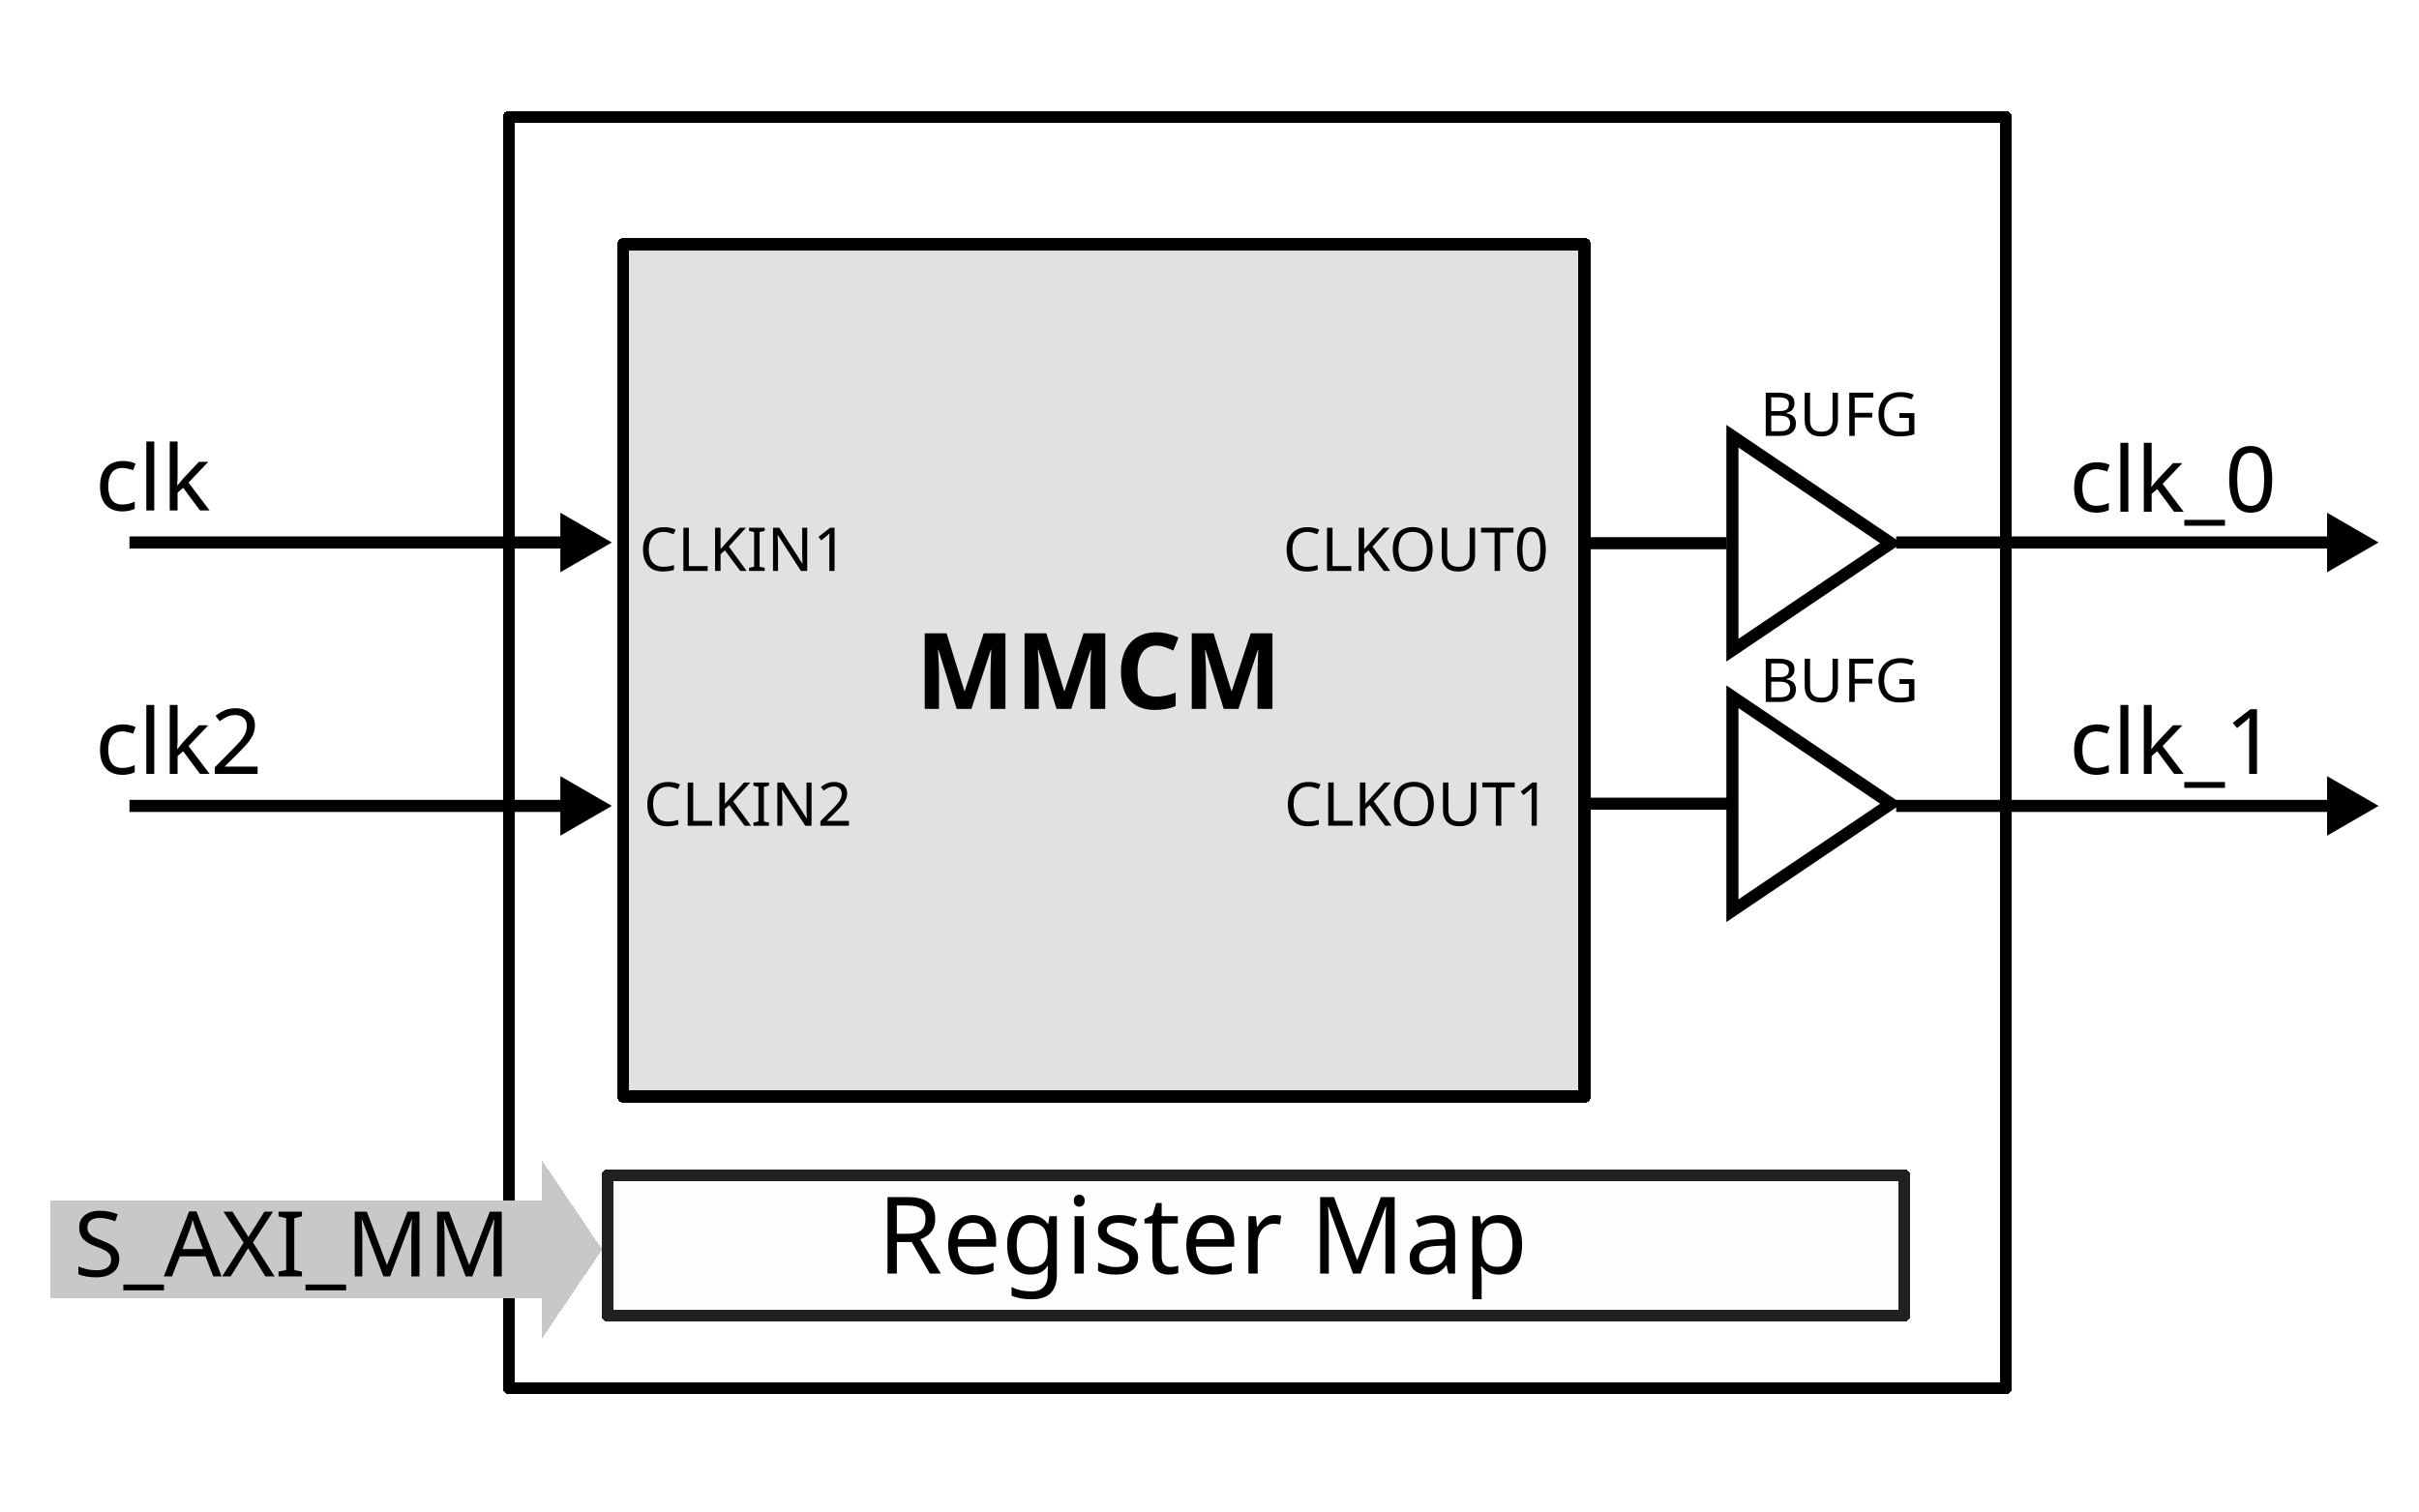
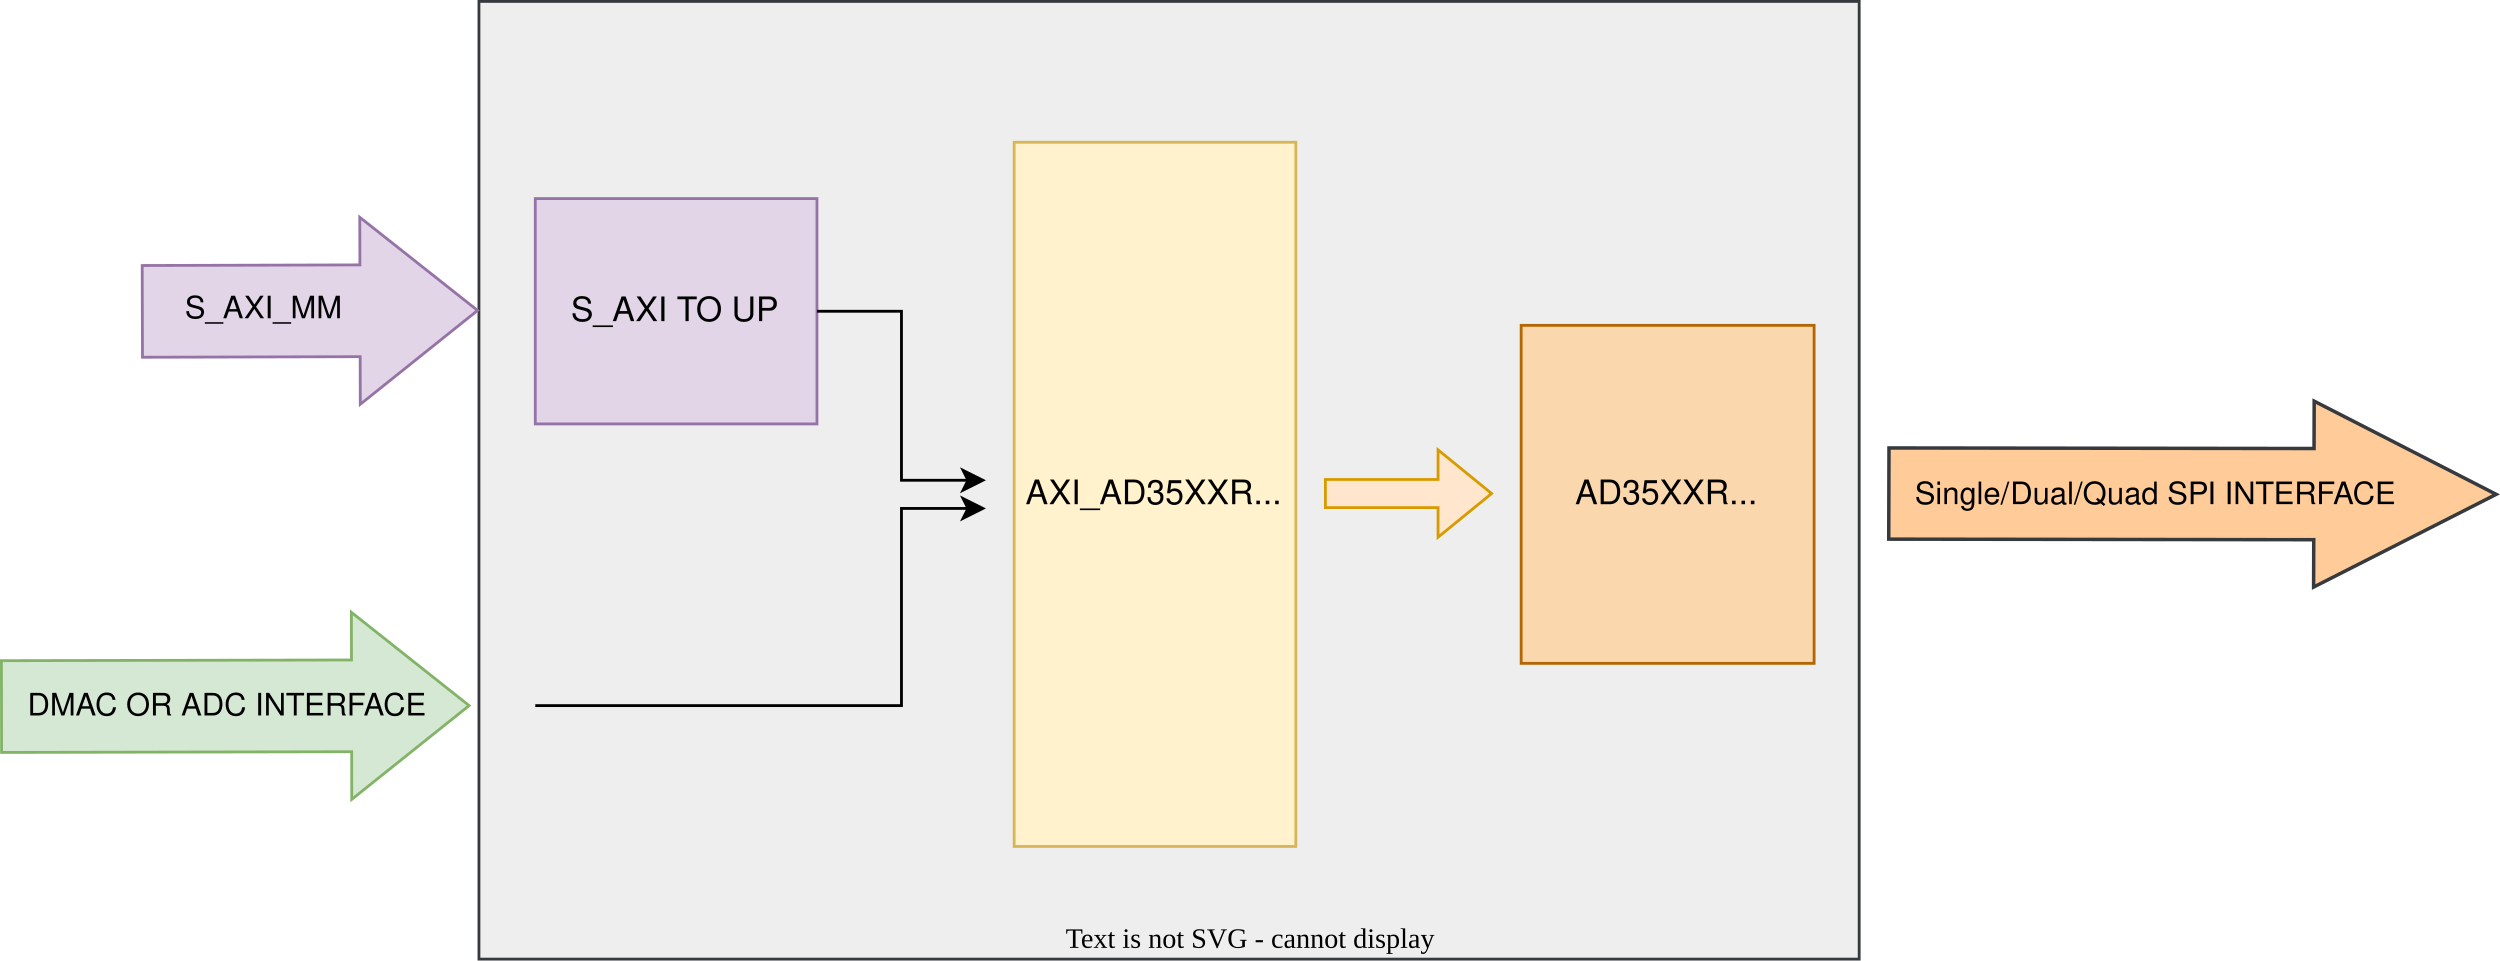
- <svg xmlns="http://www.w3.org/2000/svg" width="400" height="250" viewBox="0 0 400 250" id="svg4408" version="1.1">
-   <defs id="defs4410">
-     <marker style="overflow:visible" id="marker18751-6" refX="0" refY="0" orient="auto">
-       <path transform="scale(0.4,0.4)" style="fill:#000000;fill-opacity:1;fill-rule:evenodd;stroke:#000000;stroke-width:1pt;stroke-opacity:1" d="m 5.77,0 -8.65,5 0,-10 8.65,5 z" id="path18753-0" />
-     </marker>
-     <marker style="overflow:visible" id="marker18751-6-0" refX="0" refY="0" orient="auto">
-       <path transform="scale(0.4,0.4)" style="fill:#000000;fill-opacity:1;fill-rule:evenodd;stroke:#000000;stroke-width:1pt;stroke-opacity:1" d="m 5.77,0 -8.65,5 0,-10 8.65,5 z" id="path18753-0-6" />
-     </marker>
-     <marker style="overflow:visible" id="marker18751-6-0-9" refX="0" refY="0" orient="auto">
-       <path transform="scale(0.4,0.4)" style="fill:#000000;fill-opacity:1;fill-rule:evenodd;stroke:#000000;stroke-width:1pt;stroke-opacity:1" d="m 5.77,0 -8.65,5 0,-10 8.65,5 z" id="path18753-0-6-9" />
-     </marker>
-     <marker style="overflow:visible" id="marker18751-6-0-9-1" refX="0" refY="0" orient="auto">
-       <path transform="scale(0.4,0.4)" style="fill:#000000;fill-opacity:1;fill-rule:evenodd;stroke:#000000;stroke-width:1pt;stroke-opacity:1" d="m 5.77,0 -8.65,5 0,-10 8.65,5 z" id="path18753-0-6-9-1" />
-     </marker>
-     <marker style="overflow:visible" id="marker18751-6-0-9-5" refX="0" refY="0" orient="auto">
-       <path transform="scale(0.4,0.4)" style="fill:#000000;fill-opacity:1;fill-rule:evenodd;stroke:#000000;stroke-width:1pt;stroke-opacity:1" d="m 5.77,0 -8.65,5 0,-10 8.65,5 z" id="path18753-0-6-9-8" />
-     </marker>
-   </defs>
-   <g id="layer1" transform="translate(0,-802.3621)">
-     <rect style="display:inline;opacity:1;fill:#000000;fill-opacity:0;fill-rule:nonzero;stroke:#000000;stroke-width:2;stroke-linecap:square;stroke-linejoin:round;stroke-miterlimit:0;stroke-dasharray:none;stroke-dashoffset:0;stroke-opacity:1;shape-rendering:crispEdges;enable-background:new" id="rect4477" width="247.518" height="210.256" x="84.146" y="821.695" />
-     <rect y="996.762" x="100.495" height="23.183" width="214.379" id="rect4867-1-6" style="display:inline;opacity:0.87;fill:#fffeff;fill-opacity:1;fill-rule:nonzero;stroke:#000000;stroke-width:2;stroke-linecap:round;stroke-linejoin:round;stroke-miterlimit:4;stroke-dasharray:none;stroke-dashoffset:0;stroke-opacity:1;shape-rendering:crispEdges;enable-background:new" />
-     <text xml:space="preserve" style="font-style:normal;font-weight:normal;font-size:13.134px;line-height:125%;font-family:sans-serif;letter-spacing:0px;word-spacing:0px;fill:#000000;fill-opacity:1;stroke:none;stroke-width:1px;stroke-linecap:butt;stroke-linejoin:miter;stroke-opacity:1" x="209.731" y="1001.239" id="text8784-5" transform="scale(0.9883858,1.011751)">
-       <tspan x="209.731" y="1001.239" id="tspan10800" style="font-size:17.5px;text-align:center;text-anchor:middle">Register Map</tspan>
-     </text>
-     <g transform="matrix(-1,0,0,1,230.0461,462.4344)" style="display:inline;fill:#c8c8c8;fill-opacity:1;stroke:none;stroke-opacity:1;shape-rendering:crispEdges;enable-background:new" id="g5327">
-       <path style="fill:#c8c8c8;fill-opacity:1;fill-rule:evenodd;stroke:none;stroke-width:1px;stroke-linecap:round;stroke-linejoin:miter;stroke-opacity:1" d="m 130.474,546.584 10.032,14.849 0,-6.806 81.164,-3e-5 0,-8.042 0,-8.042 -81.164,3e-5 0,-6.806 -10.032,14.849" id="path5329" />
-     </g>
-     <text xml:space="preserve" style="font-style:normal;font-weight:normal;font-size:15px;line-height:125%;font-family:sans-serif;letter-spacing:0px;word-spacing:0px;fill:#000000;fill-opacity:1;stroke:none;stroke-width:1px;stroke-linecap:butt;stroke-linejoin:miter;stroke-opacity:1" x="12.193" y="1013.473" id="text8077">
-       <tspan id="tspan8079" x="12.193" y="1013.473">S_AXI_MM</tspan>
-     </text>
-     <rect style="display:inline;opacity:1;fill:#000000;fill-opacity:0.119;fill-rule:nonzero;stroke:#000000;stroke-width:2;stroke-linecap:square;stroke-linejoin:round;stroke-miterlimit:0;stroke-dasharray:none;stroke-dashoffset:0;stroke-opacity:1;shape-rendering:crispEdges;enable-background:new" id="rect4477-0" width="158.983" height="141.007" x="103.056" y="842.748" />
-     <path style="fill:none;fill-rule:evenodd;stroke:#000000;stroke-width:2;stroke-linecap:butt;stroke-linejoin:miter;stroke-miterlimit:4;stroke-dasharray:none;stroke-opacity:1;marker-end:url(#marker18751-6)" d="m 21.409,892.086 74.086,0" id="path18743-0" />
-     <path style="fill:none;fill-rule:evenodd;stroke:#000000;stroke-width:2;stroke-linecap:butt;stroke-linejoin:miter;stroke-miterlimit:4;stroke-dasharray:none;stroke-opacity:1;marker-end:url(#marker18751-6-0)" d="m 21.409,935.657 74.086,0" id="path18743-0-8" />
-     <path style="fill:none;fill-rule:evenodd;stroke:#000000;stroke-width:2;stroke-linecap:butt;stroke-linejoin:miter;stroke-miterlimit:4;stroke-dasharray:none;stroke-opacity:1;marker-end:url(#marker18751-6-0-9)" d="m 313.552,892.086 74.086,0" id="path18743-0-8-9" />
-     <path style="fill:none;fill-rule:evenodd;stroke:#000000;stroke-width:2;stroke-linecap:butt;stroke-linejoin:miter;stroke-miterlimit:4;stroke-dasharray:none;stroke-opacity:1;marker-end:url(#marker18751-6-0-9-1)" d="m 313.552,935.657 74.086,0" id="path18743-0-8-9-2" />
-     <text xml:space="preserve" style="font-style:normal;font-weight:normal;font-size:15px;line-height:125%;font-family:sans-serif;letter-spacing:0px;word-spacing:0px;fill:#000000;fill-opacity:1;stroke:none;stroke-width:1px;stroke-linecap:butt;stroke-linejoin:miter;stroke-opacity:1" x="151.337" y="919.614" id="text5815">
-       <tspan id="tspan5817" x="151.337" y="919.614" style="font-style:normal;font-variant:normal;font-weight:bold;font-stretch:normal;font-size:17.5px;font-family:sans-serif;-inkscape-font-specification:'sans-serif Bold'">MMCM</tspan>
-     </text>
-     <text xml:space="preserve" style="font-style:normal;font-weight:normal;font-size:15px;line-height:125%;font-family:sans-serif;letter-spacing:0px;word-spacing:0px;fill:#000000;fill-opacity:1;stroke:none;stroke-width:1px;stroke-linecap:butt;stroke-linejoin:miter;stroke-opacity:1" x="15.714" y="886.791" id="text5819">
-       <tspan id="tspan5821" x="15.714" y="886.791">clk</tspan>
-     </text>
-     <text xml:space="preserve" style="font-style:normal;font-weight:normal;font-size:15px;line-height:125%;font-family:sans-serif;letter-spacing:0px;word-spacing:0px;fill:#000000;fill-opacity:1;stroke:none;stroke-width:1px;stroke-linecap:butt;stroke-linejoin:miter;stroke-opacity:1" x="15.714" y="930.362" id="text5823">
-       <tspan id="tspan5825" x="15.714" y="930.362">clk2</tspan>
-     </text>
-     <text xml:space="preserve" style="font-style:normal;font-weight:normal;font-size:15px;line-height:125%;font-family:sans-serif;letter-spacing:0px;word-spacing:0px;fill:#000000;fill-opacity:1;stroke:none;stroke-width:1px;stroke-linecap:butt;stroke-linejoin:miter;stroke-opacity:1" x="342.143" y="887.005" id="text5827">
-       <tspan id="tspan5829" x="342.143" y="887.005">clk_0</tspan>
-     </text>
-     <text xml:space="preserve" style="font-style:normal;font-weight:normal;font-size:15px;line-height:125%;font-family:sans-serif;letter-spacing:0px;word-spacing:0px;fill:#000000;fill-opacity:1;stroke:none;stroke-width:1px;stroke-linecap:butt;stroke-linejoin:miter;stroke-opacity:1" x="342.143" y="930.362" id="text5831">
-       <tspan id="tspan5833" x="342.143" y="930.362">clk_1</tspan>
-     </text>
-     <text xml:space="preserve" style="font-style:normal;font-weight:normal;font-size:15px;line-height:125%;font-family:sans-serif;letter-spacing:0px;word-spacing:0px;fill:#000000;fill-opacity:1;stroke:none;stroke-width:1px;stroke-linecap:butt;stroke-linejoin:miter;stroke-opacity:1" x="105.714" y="896.791" id="text5835">
-       <tspan id="tspan5837" x="105.714" y="896.791" style="font-size:10px">CLKIN1</tspan>
-     </text>
-     <text xml:space="preserve" style="font-style:normal;font-weight:normal;font-size:15px;line-height:125%;font-family:sans-serif;letter-spacing:0px;word-spacing:0px;fill:#000000;fill-opacity:1;stroke:none;stroke-width:1px;stroke-linecap:butt;stroke-linejoin:miter;stroke-opacity:1" x="106.429" y="938.933" id="text5839">
-       <tspan id="tspan5841" x="106.429" y="938.933" style="font-size:10px">CLKIN2</tspan>
-     </text>
-     <path style="fill:none;fill-rule:evenodd;stroke:#000000;stroke-width:2;stroke-linecap:butt;stroke-linejoin:miter;stroke-miterlimit:4;stroke-dasharray:none;stroke-opacity:1" d="m 286.469,874.513 0,35.387 26.21,-17.694 z" id="path5843" />
-     <path style="fill:none;fill-rule:evenodd;stroke:#000000;stroke-width:2;stroke-linecap:butt;stroke-linejoin:miter;stroke-miterlimit:4;stroke-dasharray:none;stroke-opacity:1;marker-end:url(#marker18751-6-0-9-5)" d="m 0,4.867 74.086,0" id="path18743-0-8-9-24" />
-     <path style="fill:none;fill-rule:evenodd;stroke:#000000;stroke-width:2;stroke-linecap:butt;stroke-linejoin:miter;stroke-miterlimit:4;stroke-dasharray:none;stroke-opacity:1" d="m 286.469,917.6 0,35.387 26.21,-17.694 z" id="path5843-9" />
-     <text xml:space="preserve" style="font-style:normal;font-weight:normal;font-size:15px;line-height:125%;font-family:sans-serif;letter-spacing:0px;word-spacing:0px;fill:#000000;fill-opacity:1;stroke:none;stroke-width:1px;stroke-linecap:butt;stroke-linejoin:miter;stroke-opacity:1" x="291.01" y="874.453" id="text5928">
-       <tspan id="tspan5930" x="291.01" y="874.453" style="font-size:10px">BUFG</tspan>
-     </text>
-     <text xml:space="preserve" style="font-style:normal;font-weight:normal;font-size:15px;line-height:125%;font-family:sans-serif;letter-spacing:0px;word-spacing:0px;fill:#000000;fill-opacity:1;stroke:none;stroke-width:1px;stroke-linecap:butt;stroke-linejoin:miter;stroke-opacity:1" x="291.01" y="918.453" id="text5928-4">
-       <tspan id="tspan5930-2" x="291.01" y="918.453" style="font-size:10px">BUFG</tspan>
-     </text>
-     <path style="fill:none;fill-rule:evenodd;stroke:#000000;stroke-width:2;stroke-linecap:butt;stroke-linejoin:miter;stroke-miterlimit:4;stroke-dasharray:none;stroke-opacity:1" d="m 285.8,935.294 -23,0" id="path5956" />
-     <path style="fill:none;fill-rule:evenodd;stroke:#000000;stroke-width:2;stroke-linecap:butt;stroke-linejoin:miter;stroke-miterlimit:4;stroke-dasharray:none;stroke-opacity:1" d="m 285.495,892.207 -23,0" id="path5956-6" />
-     <text xml:space="preserve" style="font-style:normal;font-weight:normal;font-size:15px;line-height:125%;font-family:sans-serif;letter-spacing:0px;word-spacing:0px;fill:#000000;fill-opacity:1;stroke:none;stroke-width:1px;stroke-linecap:butt;stroke-linejoin:miter;stroke-opacity:1" x="212.143" y="896.791" id="text5973">
-       <tspan id="tspan5975" x="212.143" y="896.791" style="font-size:10px">CLKOUT0</tspan>
-     </text>
-     <text xml:space="preserve" style="font-style:normal;font-weight:normal;font-size:15px;line-height:125%;font-family:sans-serif;letter-spacing:0px;word-spacing:0px;fill:#000000;fill-opacity:1;stroke:none;stroke-width:1px;stroke-linecap:butt;stroke-linejoin:miter;stroke-opacity:1" x="212.345" y="938.924" id="text5973-2">
-       <tspan id="tspan5975-1" x="212.345" y="938.924" style="font-size:10px">CLKOUT1</tspan>
-     </text>
+ <svg xmlns="http://www.w3.org/2000/svg" xmlns:xlink="http://www.w3.org/1999/xlink" version="1.1" width="887.531" height="341" viewBox="-0.5 -0.5 887.531 341" content="&lt;mxfile host=&quot;Electron&quot; modified=&quot;2023-05-18T08:33:39.622Z&quot; agent=&quot;5.0 (Windows NT 10.0; Win64; x64) AppleWebKit/537.36 (KHTML, like Gecko) draw.io/16.5.1 Chrome/96.0.466.110 Electron/16.0.7 Safari/537.36&quot; version=&quot;16.5.1&quot; etag=&quot;B68MBRvP5nJUCYHy4wJU&quot; type=&quot;device&quot;&gt;&lt;diagram id=&quot;lZ00L-VwlXBDNHSEjXac&quot;&gt;5Vlbc5s4FP41fqxHFyTg0Zd0m5l6k42Tad86MgibKUYeTGq7v34lI64C17FJt8n6gcCRdJDO953vnCEDPFnv/0rYZjUTPo8GCPj7AZ4OEHIAkVdlOGQGy6GZYZmEfmaCpWEe/uTaCLT1OfT5tjYxFSJKw03d6Ik45l5as7EkEbv6tEBE9bdu2JIbhrnHItP6JfTTlT4WAaX9Ew+Xq/zNEOiRNcsna8N2xXyxq5jwzQBPEiHS7G69n/BIxS6PS7buY8dosbGEx+k5C1C24AeLnvXZ9L7SQ37YRDzHPlfzwQCPd6sw5fMN89ToTqIrbat0HcknKG+DMIomIhLJcS3mx5+0b9NEfOeVEUyxi301ErPNo7gX4XHD6hV6SzxJ+b7zWLAIliQZF2ueJgc5JV/g6PgeCgSy510Jl+Vq26oCFba0kWmKLAvfZRTljQ5ke1Dxr4PKY3+kiCifvIhtt6FXj2M96HJ2zjOMhg6kGFGCAYXyFJaK4YptlOMg4nvtVq3RiQPxkNjQkvzMrwrH0l990AQxCDzPdS8CkftGIv0SwgpEpAWh3JbwiKXhj7r7NtT0G7LNFQyhDYYgxxraMk+Ln1X3uBXPice1k2pCNfw6qOmX1B2lLFny1HB05FQRhbNoZhk0++dpJP+A+f2tvN7+/Xjz8HE0uTHJJ1H5zBZSk2ucY1G4jBUhJUJcIjxWKRhK1RvpgXXo+8rHOOHb8CdbHP0psDfqNMfzkfGATKUlUu7HzPu+PDI550wsYv6ynNcSrl9WCmeVSPikFoAhsi1cB6UXCn1ApM1r7kAEwZZfizExMB5NMSHoYYBoJI8/XiTybqnuuvG+RsED5tvMa0v+hUUJsF5LwQlp5FEeioo8wDxJq/oAUQ8KTs2wf7391hn6yd2DjDqY3U2fPvcc/iBAXmv4fbqghL5W+LHdKKDULKBFV1MNf6HP14Tffl8FlEOfcLsNRJfamJ0C8Q8uoM38BENgueWvUfbOrZ/Nzg1B92Rd7q+cOgbp5t9U1s9m776A2v9RAcWtXnstoO77khIpJI5vtUmJgxaYvk0pgfWUxxQMMa5IyYVKYttNt68lHfkBKiybzkZyGbiT3QIYTSf/q37cPSknHxS6Tr276IVGjXa8sb4XNYGwvUhI0+OdvDzdG+C+qPs7DVN/bcVVvSECjd7QObM3dHpoDeEZX6xeJuhZ9HJNh29ALzEweq/LJBI3m7gmQh0SKaPLDpVpWm+6N4zbN9y5r+Z8pzZf3mQ7uDiNe/9C9/ZI1MxiozxeTCL395Aof+/ZJHJ7JpH5/c0gUUczeBWxjC8EnHZ8IbDdBXgL/Z/1St9iifUyvxc3hPKx/JdNNr38vxe++Rc=&lt;/diagram&gt;&lt;/mxfile&gt;" id="svg11">
+   <defs id="defs1" />
+   <g id="g10" transform="translate(-0.4690799)">
+     <rect x="170" y="0" width="490" height="340" fill="#eeeeee" stroke="#36393d" pointer-events="all" id="rect1" />
+     <path d="m 670.492,190.904 0.093,-32.376 150.901,0.199 0.046,-16.809 64.601,33.082 -64.803,32.913 0.046,-16.809 z" fill="#ffcc99" stroke="#36393d" stroke-miterlimit="10" pointer-events="all" id="path1" style="stroke-width:1.242" />
+     <text x="765.104" y="178.472" fill="#000000" font-family="Helvetica" font-size="11px" text-anchor="middle" id="text1">Single/Dual/Quad SPI INTERFACE</text>
+     <rect x="540" y="115" width="104" height="120" fill="#fad7ac" stroke="#b46504" pointer-events="all" id="rect2" />
+     <text x="591.5" y="178.5" fill="#000000" font-family="Helvetica" font-size="12px" text-anchor="middle" id="text2">AD35XXR...</text>
+     <rect x="360" y="50" width="100" height="250" fill="#fff2cc" stroke="#d6b656" pointer-events="all" id="rect3" />
+     <text x="409.5" y="178.5" fill="#000000" font-family="Helvetica" font-size="12px" text-anchor="middle" id="text3">AXI_AD35XXR...</text>
+     <path d="m 50.55,126.33 -0.1,-32.57 77.29,-0.22 -0.05,-16.9 41.81,33.07 -41.62,33.31 -0.05,-16.9 z" fill="#e1d5e7" stroke="#9673a6" stroke-miterlimit="10" pointer-events="all" id="path3" />
+     <text x="93.5" y="112.5" fill="#000000" font-family="Helvetica" font-size="11px" text-anchor="middle" id="text4">S_AXI_MM</text>
+     <path d="M 0.53,266.62 0.47,234.05 124.75,233.8 124.72,216.89 166.5,250 124.85,283.28 124.82,266.37 Z" fill="#d5e8d4" stroke="#82b366" stroke-miterlimit="10" pointer-events="all" id="path4" />
+     <text x="80.5" y="253.5" fill="#000000" font-family="Helvetica" font-size="11px" text-anchor="middle" id="text5">DMAC OR ADC INTERFACE</text>
+     <rect x="190" y="70" width="100" height="80" fill="#e1d5e7" stroke="#9673a6" pointer-events="all" id="rect5" />
+     <text x="239.5" y="113.5" fill="#000000" font-family="Helvetica" font-size="12px" text-anchor="middle" id="text6">S_AXI TO UP</text>
+     <path d="m 290,110 h 30 v 60 h 23.63" fill="none" stroke="#000000" stroke-miterlimit="10" pointer-events="stroke" id="path6" />
+     <path d="m 348.88,170 -7,3.5 1.75,-3.5 -1.75,-3.5 z" fill="#000000" stroke="#000000" stroke-miterlimit="10" pointer-events="all" id="path7" />
+     <path d="m 190,250 h 130 v -70 h 23.63" fill="none" stroke="#000000" stroke-miterlimit="10" pointer-events="stroke" id="path8" />
+     <path d="m 348.88,180 -7,3.5 1.75,-3.5 -1.75,-3.5 z" fill="#000000" stroke="#000000" stroke-miterlimit="10" pointer-events="all" id="path9" />
+     <path d="m 470.5,179.71 v -10 h 40 v -10.5 l 19,15.5 -19,15.5 v -10.5 z" fill="#ffe6cc" stroke="#d79b00" stroke-miterlimit="10" pointer-events="all" id="path10" />
  </g>
+   <switch id="switch11" transform="translate(-0.4690799)">
+     <g requiredFeatures="http://www.w3.org/TR/SVG11/feature#Extensibility" id="g11" />
+     <a transform="translate(0,-5)" xlink:href="https://www.diagrams.net/doc/faq/svg-export-text-problems" target="_blank" id="a11">
+       <text text-anchor="middle" font-size="10px" x="50%" y="100%" id="text11">Text is not SVG - cannot display</text>
+     </a>
+   </switch>
</svg>
